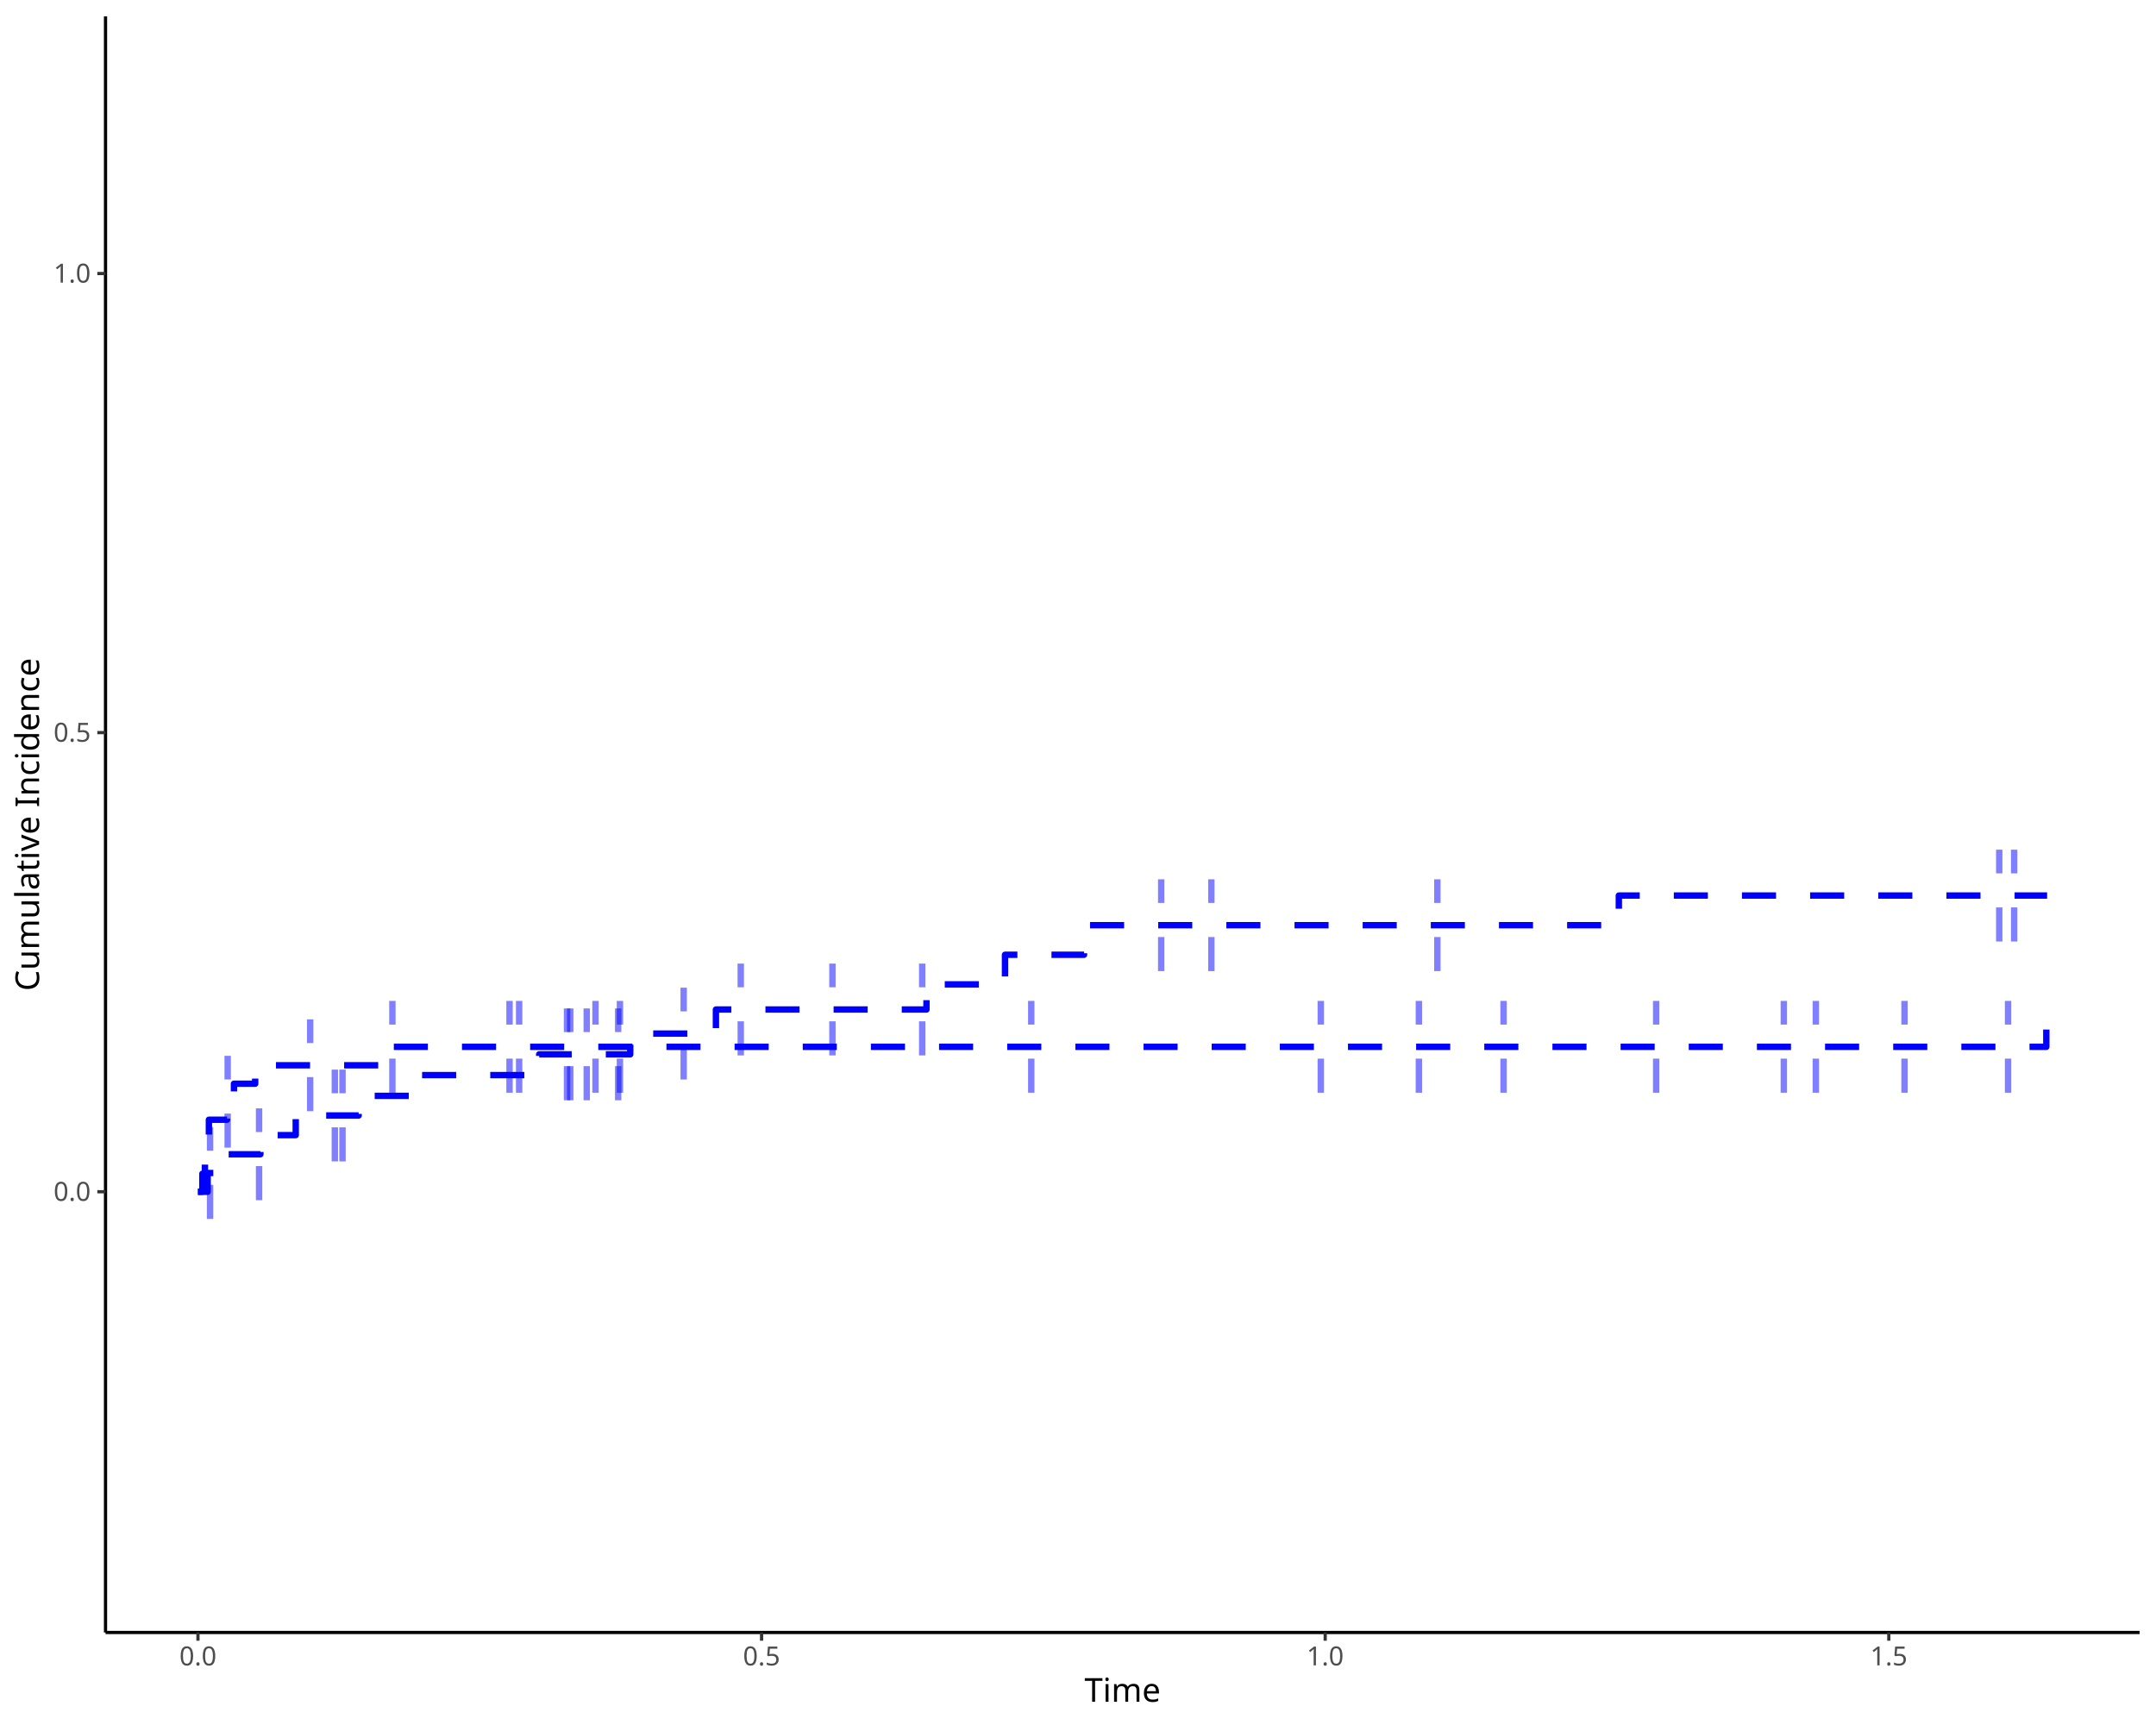
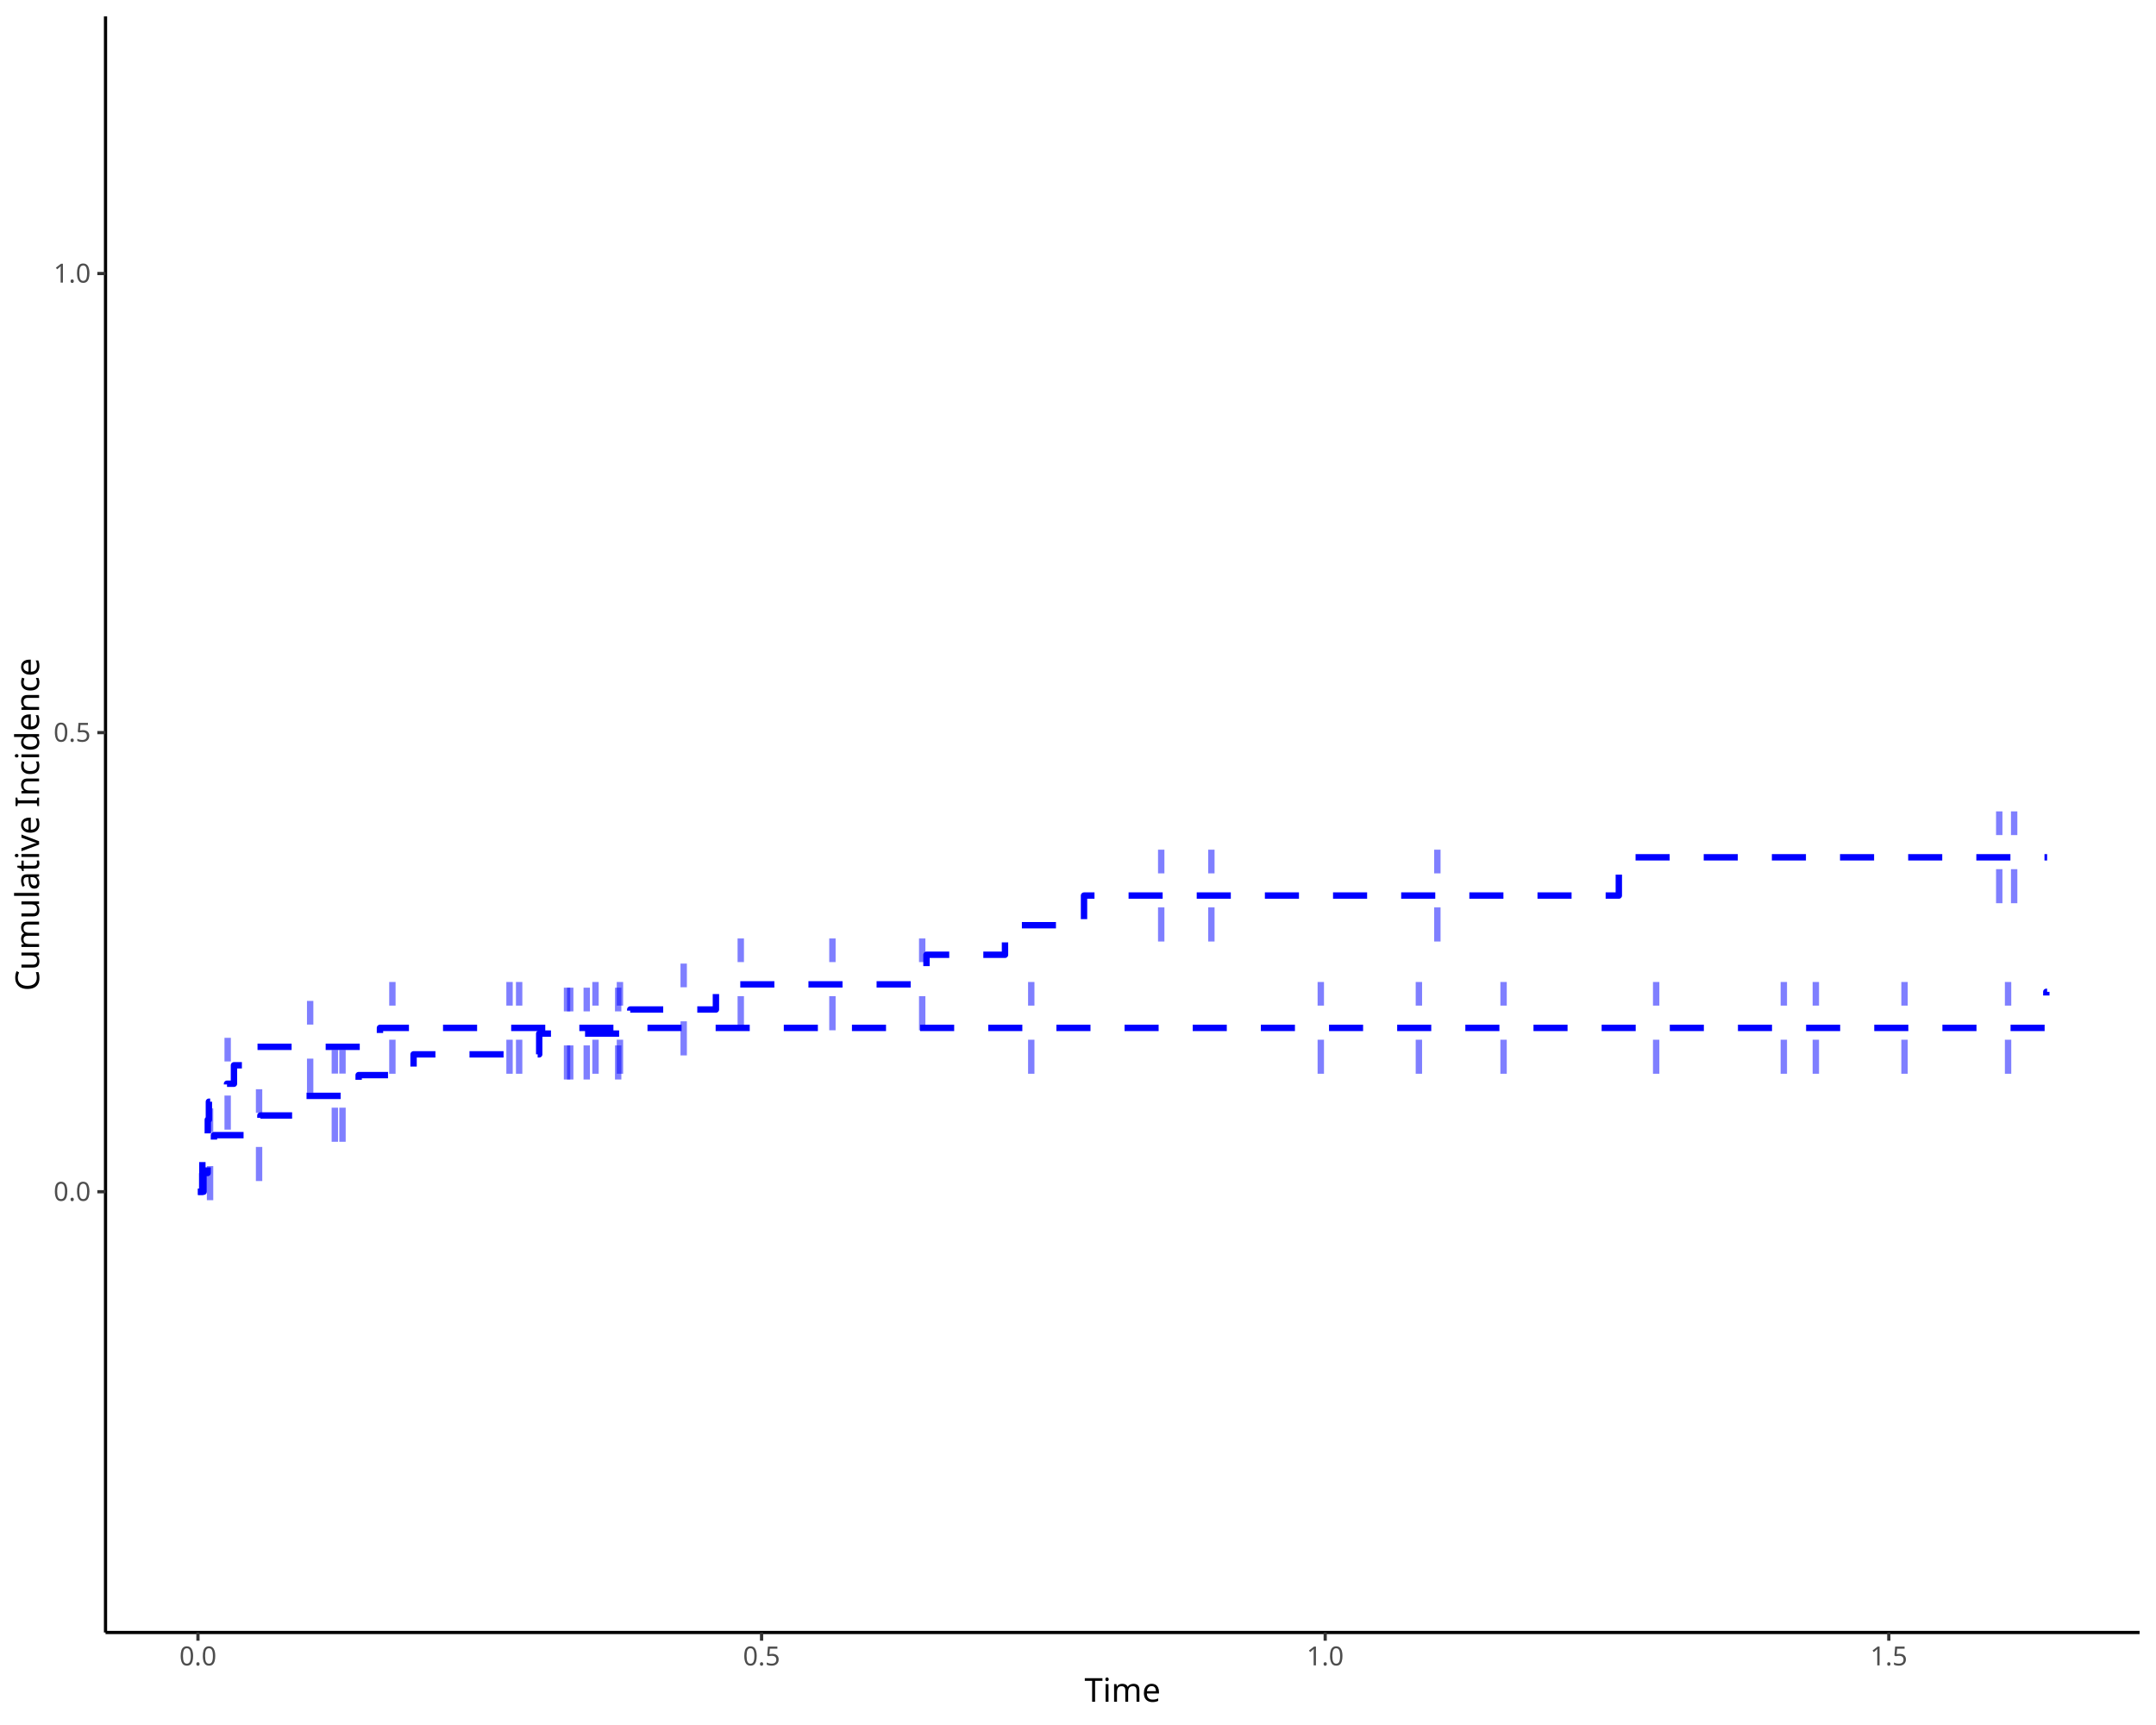
<svg xmlns="http://www.w3.org/2000/svg" class="svglite" data-engine-version="2.0" width="720.00pt" height="576.00pt" viewBox="0 0 720.00 576.00">
  <defs>
    <style type="text/css">
    .svglite line, .svglite polyline, .svglite polygon, .svglite path, .svglite rect, .svglite circle {
      fill: none;
      stroke: #000000;
      stroke-linecap: round;
      stroke-linejoin: round;
      stroke-miterlimit: 10.00;
    }
  </style>
  </defs>
  <rect width="100%" height="100%" style="stroke: none; fill: #FFFFFF;" />
  <defs>
    <clipPath id="cpMC4wMHw3MjAuMDB8MC4wMHw1NzYuMDA=">
      <rect x="0.00" y="0.00" width="720.00" height="576.00" />
    </clipPath>
  </defs>
  <g clip-path="url(#cpMC4wMHw3MjAuMDB8MC4wMHw1NzYuMDA=)">
    <rect x="0.00" y="0.00" width="720.00" height="576.00" style="stroke-width: 1.07; stroke: #FFFFFF; fill: #FFFFFF;" />
  </g>
  <defs>
    <clipPath id="cpMzUuMjR8NzE0LjUyfDUuNDh8NTQ1LjEx">
      <rect x="35.24" y="5.48" width="679.28" height="539.63" />
    </clipPath>
  </defs>
  <g clip-path="url(#cpMzUuMjR8NzE0LjUyfDUuNDh8NTQ1LjEx)">
    <rect x="35.24" y="5.48" width="679.28" height="539.63" style="stroke-width: 1.07; stroke: none; fill: #FFFFFF;" />
-     <polyline points="66.11,397.94 66.87,397.94 66.87,397.94 67.53,397.94 67.53,397.94 67.58,397.94 67.58,397.94 68.00,397.94 68.00,397.94 68.26,397.94 68.26,397.94 68.43,397.94 68.43,397.94 69.34,397.94 69.34,391.68 69.39,391.68 69.39,391.68 69.76,391.68 69.76,391.68 70.95,391.68 70.95,391.68 71.45,391.68 71.45,385.43 71.96,385.43 71.96,385.43 72.49,385.43 72.49,385.43 73.28,385.43 73.28,385.43 75.81,385.43 75.81,385.43 78.13,385.43 78.13,385.43 78.19,385.43 78.19,385.43 85.22,385.43 85.22,385.43 86.96,385.43 86.96,379.03 90.26,379.03 90.26,379.03 93.72,379.03 93.72,379.03 95.24,379.03 95.24,379.03 98.76,379.03 98.76,372.48 114.24,372.48 114.24,372.48 119.77,372.48 119.77,365.92 126.89,365.92 126.89,365.92 128.72,365.92 128.72,365.92 129.46,365.92 129.46,365.92 136.32,365.92 136.32,365.92 138.11,365.92 138.11,358.99 143.21,358.99 143.21,358.99 158.55,358.99 158.55,358.99 180.07,358.99 180.07,352.06 192.10,352.06 192.10,352.06 200.76,352.06 200.76,352.06 210.47,352.06 210.47,345.13 239.08,345.13 239.08,337.09 241.47,337.09 241.47,337.09 300.97,337.09 300.97,337.09 309.40,337.09 309.40,328.69 335.62,328.69 335.62,318.81 362.01,318.81 362.01,308.93 388.75,308.93 388.75,308.93 419.48,308.93 419.48,308.93 532.88,308.93 532.88,308.93 540.61,308.93 540.61,299.04 683.37,299.04 683.37,299.04 683.64,299.04 683.64,299.04 " style="stroke-width: 2.13; stroke: #0000FF; stroke-dasharray: 11.38,11.38; stroke-linecap: butt;" />
-     <polyline points="66.11,397.94 66.87,397.94 66.87,397.94 67.53,397.94 67.53,397.94 67.58,397.94 67.58,391.93 68.00,391.93 68.00,391.93 68.26,391.93 68.26,391.93 68.43,391.93 68.43,385.92 69.34,385.92 69.34,385.92 69.39,385.92 69.39,379.90 69.76,379.90 69.76,373.89 70.95,373.89 70.95,373.89 71.45,373.89 71.45,373.89 71.96,373.89 71.96,373.89 72.49,373.89 72.49,373.89 73.28,373.89 73.28,373.89 75.81,373.89 75.81,367.88 78.13,367.88 78.13,361.87 78.19,361.87 78.19,361.87 85.22,361.87 85.22,355.71 86.96,355.71 86.96,355.71 90.26,355.71 90.26,355.71 93.72,355.71 93.72,355.71 95.24,355.71 95.24,355.71 98.76,355.71 98.76,355.71 114.24,355.71 114.24,355.71 119.77,355.71 119.77,355.71 126.89,355.71 126.89,349.55 128.72,349.55 128.72,349.55 129.46,349.55 129.46,349.55 136.32,349.55 136.32,349.55 138.11,349.55 138.11,349.55 143.21,349.55 143.21,349.55 158.55,349.55 158.55,349.55 180.07,349.55 180.07,349.55 192.10,349.55 192.10,349.55 200.76,349.55 200.76,349.55 210.47,349.55 210.47,349.55 239.08,349.55 239.08,349.55 241.47,349.55 241.47,349.55 300.97,349.55 300.97,349.55 309.40,349.55 309.40,349.55 335.62,349.55 335.62,349.55 362.01,349.55 362.01,349.55 388.75,349.55 388.75,349.55 419.48,349.55 419.48,349.55 532.88,349.55 532.88,349.55 540.61,349.55 540.61,349.55 683.37,349.55 683.37,343.22 683.64,343.22 683.64,343.22 " style="stroke-width: 2.13; stroke: #0000FF; stroke-dasharray: 11.38,11.38; stroke-linecap: butt;" />
-     <line x1="70.15" y1="407.01" x2="70.15" y2="376.35" style="stroke-width: 2.13; stroke: #0000FF; stroke-opacity: 0.50; stroke-dasharray: 11.38,11.38; stroke-linecap: butt;" />
-     <line x1="86.52" y1="400.76" x2="86.52" y2="370.09" style="stroke-width: 2.13; stroke: #0000FF; stroke-opacity: 0.50; stroke-dasharray: 11.38,11.38; stroke-linecap: butt;" />
-     <line x1="111.82" y1="387.81" x2="111.82" y2="357.15" style="stroke-width: 2.13; stroke: #0000FF; stroke-opacity: 0.50; stroke-dasharray: 11.38,11.38; stroke-linecap: butt;" />
-     <line x1="114.38" y1="387.81" x2="114.38" y2="357.15" style="stroke-width: 2.13; stroke: #0000FF; stroke-opacity: 0.50; stroke-dasharray: 11.38,11.38; stroke-linecap: butt;" />
-     <line x1="189.36" y1="367.39" x2="189.36" y2="336.73" style="stroke-width: 2.13; stroke: #0000FF; stroke-opacity: 0.50; stroke-dasharray: 11.38,11.38; stroke-linecap: butt;" />
-     <line x1="190.43" y1="367.39" x2="190.43" y2="336.73" style="stroke-width: 2.13; stroke: #0000FF; stroke-opacity: 0.50; stroke-dasharray: 11.38,11.38; stroke-linecap: butt;" />
-     <line x1="195.94" y1="367.39" x2="195.94" y2="336.73" style="stroke-width: 2.13; stroke: #0000FF; stroke-opacity: 0.50; stroke-dasharray: 11.38,11.38; stroke-linecap: butt;" />
-     <line x1="206.44" y1="367.39" x2="206.44" y2="336.73" style="stroke-width: 2.13; stroke: #0000FF; stroke-opacity: 0.50; stroke-dasharray: 11.38,11.38; stroke-linecap: butt;" />
-     <line x1="228.32" y1="360.46" x2="228.32" y2="329.80" style="stroke-width: 2.13; stroke: #0000FF; stroke-opacity: 0.50; stroke-dasharray: 11.38,11.38; stroke-linecap: butt;" />
-     <line x1="247.38" y1="352.42" x2="247.38" y2="321.76" style="stroke-width: 2.13; stroke: #0000FF; stroke-opacity: 0.50; stroke-dasharray: 11.38,11.38; stroke-linecap: butt;" />
-     <line x1="277.99" y1="352.42" x2="277.99" y2="321.76" style="stroke-width: 2.13; stroke: #0000FF; stroke-opacity: 0.50; stroke-dasharray: 11.38,11.38; stroke-linecap: butt;" />
-     <line x1="307.97" y1="352.42" x2="307.97" y2="321.76" style="stroke-width: 2.13; stroke: #0000FF; stroke-opacity: 0.50; stroke-dasharray: 11.38,11.38; stroke-linecap: butt;" />
-     <line x1="387.79" y1="324.26" x2="387.79" y2="293.60" style="stroke-width: 2.13; stroke: #0000FF; stroke-opacity: 0.50; stroke-dasharray: 11.38,11.38; stroke-linecap: butt;" />
-     <line x1="404.54" y1="324.26" x2="404.54" y2="293.60" style="stroke-width: 2.13; stroke: #0000FF; stroke-opacity: 0.50; stroke-dasharray: 11.38,11.38; stroke-linecap: butt;" />
-     <line x1="480.01" y1="324.26" x2="480.01" y2="293.60" style="stroke-width: 2.13; stroke: #0000FF; stroke-opacity: 0.50; stroke-dasharray: 11.38,11.38; stroke-linecap: butt;" />
-     <line x1="667.65" y1="314.38" x2="667.65" y2="283.71" style="stroke-width: 2.13; stroke: #0000FF; stroke-opacity: 0.50; stroke-dasharray: 11.38,11.38; stroke-linecap: butt;" />
-     <line x1="672.63" y1="314.38" x2="672.63" y2="283.71" style="stroke-width: 2.13; stroke: #0000FF; stroke-opacity: 0.50; stroke-dasharray: 11.38,11.38; stroke-linecap: butt;" />
-     <line x1="76.03" y1="383.21" x2="76.03" y2="352.55" style="stroke-width: 2.13; stroke: #0000FF; stroke-opacity: 0.50; stroke-dasharray: 11.38,11.38; stroke-linecap: butt;" />
-     <line x1="103.58" y1="371.04" x2="103.58" y2="340.38" style="stroke-width: 2.13; stroke: #0000FF; stroke-opacity: 0.50; stroke-dasharray: 11.38,11.38; stroke-linecap: butt;" />
-     <line x1="131.04" y1="364.88" x2="131.04" y2="334.22" style="stroke-width: 2.13; stroke: #0000FF; stroke-opacity: 0.50; stroke-dasharray: 11.38,11.38; stroke-linecap: butt;" />
-     <line x1="170.16" y1="364.88" x2="170.16" y2="334.22" style="stroke-width: 2.13; stroke: #0000FF; stroke-opacity: 0.50; stroke-dasharray: 11.38,11.38; stroke-linecap: butt;" />
-     <line x1="173.37" y1="364.88" x2="173.37" y2="334.22" style="stroke-width: 2.13; stroke: #0000FF; stroke-opacity: 0.50; stroke-dasharray: 11.38,11.38; stroke-linecap: butt;" />
-     <line x1="198.87" y1="364.88" x2="198.87" y2="334.22" style="stroke-width: 2.13; stroke: #0000FF; stroke-opacity: 0.50; stroke-dasharray: 11.38,11.38; stroke-linecap: butt;" />
-     <line x1="207.03" y1="364.88" x2="207.03" y2="334.22" style="stroke-width: 2.13; stroke: #0000FF; stroke-opacity: 0.50; stroke-dasharray: 11.38,11.38; stroke-linecap: butt;" />
-     <line x1="344.39" y1="364.88" x2="344.39" y2="334.22" style="stroke-width: 2.13; stroke: #0000FF; stroke-opacity: 0.50; stroke-dasharray: 11.38,11.38; stroke-linecap: butt;" />
-     <line x1="441.08" y1="364.88" x2="441.08" y2="334.22" style="stroke-width: 2.13; stroke: #0000FF; stroke-opacity: 0.50; stroke-dasharray: 11.38,11.38; stroke-linecap: butt;" />
-     <line x1="473.84" y1="364.88" x2="473.84" y2="334.22" style="stroke-width: 2.13; stroke: #0000FF; stroke-opacity: 0.50; stroke-dasharray: 11.38,11.38; stroke-linecap: butt;" />
-     <line x1="502.12" y1="364.88" x2="502.12" y2="334.22" style="stroke-width: 2.13; stroke: #0000FF; stroke-opacity: 0.50; stroke-dasharray: 11.38,11.38; stroke-linecap: butt;" />
-     <line x1="553.08" y1="364.88" x2="553.08" y2="334.22" style="stroke-width: 2.13; stroke: #0000FF; stroke-opacity: 0.50; stroke-dasharray: 11.38,11.38; stroke-linecap: butt;" />
-     <line x1="595.71" y1="364.88" x2="595.71" y2="334.22" style="stroke-width: 2.13; stroke: #0000FF; stroke-opacity: 0.50; stroke-dasharray: 11.38,11.38; stroke-linecap: butt;" />
-     <line x1="606.40" y1="364.88" x2="606.40" y2="334.22" style="stroke-width: 2.13; stroke: #0000FF; stroke-opacity: 0.50; stroke-dasharray: 11.38,11.38; stroke-linecap: butt;" />
-     <line x1="636.02" y1="364.88" x2="636.02" y2="334.22" style="stroke-width: 2.13; stroke: #0000FF; stroke-opacity: 0.50; stroke-dasharray: 11.38,11.38; stroke-linecap: butt;" />
-     <line x1="670.60" y1="364.88" x2="670.60" y2="334.22" style="stroke-width: 2.13; stroke: #0000FF; stroke-opacity: 0.50; stroke-dasharray: 11.38,11.38; stroke-linecap: butt;" />
+     <polyline points="66.11,397.94 66.87,397.94 66.87,397.94 67.53,397.94 67.53,397.94 67.58,397.94 67.58,397.94 68.00,397.94 68.00,391.68 68.26,391.68 68.26,391.68 68.43,391.68 68.43,391.68 69.34,391.68 69.34,385.43 69.39,385.43 69.39,385.43 69.76,385.43 69.76,385.43 70.95,385.43 70.95,385.43 71.45,385.43 71.45,379.03 71.96,379.03 71.96,379.03 72.49,379.03 72.49,379.03 73.28,379.03 73.28,379.03 75.81,379.03 75.81,379.03 78.13,379.03 78.13,379.03 78.19,379.03 78.19,379.03 85.22,379.03 85.22,379.03 86.96,379.03 86.96,372.48 90.26,372.48 90.26,372.48 93.72,372.48 93.72,372.48 95.24,372.48 95.24,372.48 98.76,372.48 98.76,365.92 114.24,365.92 114.24,365.92 119.77,365.92 119.77,358.99 126.89,358.99 126.89,358.99 128.72,358.99 128.72,358.99 129.46,358.99 129.46,358.99 136.32,358.99 136.32,358.99 138.11,358.99 138.11,352.06 143.21,352.06 143.21,352.06 158.55,352.06 158.55,352.06 180.07,352.06 180.07,345.13 192.10,345.13 192.10,345.13 200.76,345.13 200.76,345.13 210.47,345.13 210.47,337.09 239.08,337.09 239.08,328.69 241.47,328.69 241.47,328.69 300.97,328.69 300.97,328.69 309.40,328.69 309.40,318.81 335.62,318.81 335.62,308.93 362.01,308.93 362.01,299.04 388.75,299.04 388.75,299.04 419.48,299.04 419.48,299.04 532.88,299.04 532.88,299.04 540.61,299.04 540.61,286.27 683.37,286.27 683.37,286.27 683.64,286.27 683.64,286.27 " style="stroke-width: 2.13; stroke: #0000FF; stroke-dasharray: 11.38,11.38; stroke-linecap: butt;" />
+     <polyline points="66.11,397.94 66.87,397.94 66.87,397.94 67.53,397.94 67.53,391.93 67.58,391.93 67.58,385.92 68.00,385.92 68.00,385.92 68.26,385.92 68.26,385.92 68.43,385.92 68.43,379.90 69.34,379.90 69.34,379.90 69.39,379.90 69.39,373.89 69.76,373.89 69.76,367.88 70.95,367.88 70.95,367.88 71.45,367.88 71.45,367.88 71.96,367.88 71.96,367.88 72.49,367.88 72.49,367.88 73.28,367.88 73.28,367.88 75.81,367.88 75.81,361.87 78.13,361.87 78.13,355.71 78.19,355.71 78.19,355.71 85.22,355.71 85.22,349.55 86.96,349.55 86.96,349.55 90.26,349.55 90.26,349.55 93.72,349.55 93.72,349.55 95.24,349.55 95.24,349.55 98.76,349.55 98.76,349.55 114.24,349.55 114.24,349.55 119.77,349.55 119.77,349.55 126.89,349.55 126.89,343.22 128.72,343.22 128.72,343.22 129.46,343.22 129.46,343.22 136.32,343.22 136.32,343.22 138.11,343.22 138.11,343.22 143.21,343.22 143.21,343.22 158.55,343.22 158.55,343.22 180.07,343.22 180.07,343.22 192.10,343.22 192.10,343.22 200.76,343.22 200.76,343.22 210.47,343.22 210.47,343.22 239.08,343.22 239.08,343.22 241.47,343.22 241.47,343.22 300.97,343.22 300.97,343.22 309.40,343.22 309.40,343.22 335.62,343.22 335.62,343.22 362.01,343.22 362.01,343.22 388.75,343.22 388.75,343.22 419.48,343.22 419.48,343.22 532.88,343.22 532.88,343.22 540.61,343.22 540.61,343.22 683.37,343.22 683.37,331.19 683.64,331.19 683.64,331.19 " style="stroke-width: 2.13; stroke: #0000FF; stroke-dasharray: 11.38,11.38; stroke-linecap: butt;" />
+     <line x1="70.15" y1="400.76" x2="70.15" y2="370.09" style="stroke-width: 2.13; stroke: #0000FF; stroke-opacity: 0.50; stroke-dasharray: 11.38,11.38; stroke-linecap: butt;" />
+     <line x1="86.52" y1="394.36" x2="86.52" y2="363.70" style="stroke-width: 2.13; stroke: #0000FF; stroke-opacity: 0.50; stroke-dasharray: 11.38,11.38; stroke-linecap: butt;" />
+     <line x1="111.82" y1="381.25" x2="111.82" y2="350.59" style="stroke-width: 2.13; stroke: #0000FF; stroke-opacity: 0.50; stroke-dasharray: 11.38,11.38; stroke-linecap: butt;" />
+     <line x1="114.38" y1="381.25" x2="114.38" y2="350.59" style="stroke-width: 2.13; stroke: #0000FF; stroke-opacity: 0.50; stroke-dasharray: 11.38,11.38; stroke-linecap: butt;" />
+     <line x1="189.36" y1="360.46" x2="189.36" y2="329.80" style="stroke-width: 2.13; stroke: #0000FF; stroke-opacity: 0.50; stroke-dasharray: 11.38,11.38; stroke-linecap: butt;" />
+     <line x1="190.43" y1="360.46" x2="190.43" y2="329.80" style="stroke-width: 2.13; stroke: #0000FF; stroke-opacity: 0.50; stroke-dasharray: 11.38,11.38; stroke-linecap: butt;" />
+     <line x1="195.94" y1="360.46" x2="195.94" y2="329.80" style="stroke-width: 2.13; stroke: #0000FF; stroke-opacity: 0.50; stroke-dasharray: 11.38,11.38; stroke-linecap: butt;" />
+     <line x1="206.44" y1="360.46" x2="206.44" y2="329.80" style="stroke-width: 2.13; stroke: #0000FF; stroke-opacity: 0.50; stroke-dasharray: 11.38,11.38; stroke-linecap: butt;" />
+     <line x1="228.32" y1="352.42" x2="228.32" y2="321.76" style="stroke-width: 2.13; stroke: #0000FF; stroke-opacity: 0.50; stroke-dasharray: 11.38,11.38; stroke-linecap: butt;" />
+     <line x1="247.38" y1="344.02" x2="247.38" y2="313.36" style="stroke-width: 2.13; stroke: #0000FF; stroke-opacity: 0.50; stroke-dasharray: 11.38,11.38; stroke-linecap: butt;" />
+     <line x1="277.99" y1="344.02" x2="277.99" y2="313.36" style="stroke-width: 2.13; stroke: #0000FF; stroke-opacity: 0.50; stroke-dasharray: 11.38,11.38; stroke-linecap: butt;" />
+     <line x1="307.97" y1="344.02" x2="307.97" y2="313.36" style="stroke-width: 2.13; stroke: #0000FF; stroke-opacity: 0.50; stroke-dasharray: 11.38,11.38; stroke-linecap: butt;" />
+     <line x1="387.79" y1="314.38" x2="387.79" y2="283.71" style="stroke-width: 2.13; stroke: #0000FF; stroke-opacity: 0.50; stroke-dasharray: 11.38,11.38; stroke-linecap: butt;" />
+     <line x1="404.54" y1="314.38" x2="404.54" y2="283.71" style="stroke-width: 2.13; stroke: #0000FF; stroke-opacity: 0.50; stroke-dasharray: 11.38,11.38; stroke-linecap: butt;" />
+     <line x1="480.01" y1="314.38" x2="480.01" y2="283.71" style="stroke-width: 2.13; stroke: #0000FF; stroke-opacity: 0.50; stroke-dasharray: 11.38,11.38; stroke-linecap: butt;" />
+     <line x1="667.65" y1="301.60" x2="667.65" y2="270.94" style="stroke-width: 2.13; stroke: #0000FF; stroke-opacity: 0.50; stroke-dasharray: 11.38,11.38; stroke-linecap: butt;" />
+     <line x1="672.63" y1="301.60" x2="672.63" y2="270.94" style="stroke-width: 2.13; stroke: #0000FF; stroke-opacity: 0.50; stroke-dasharray: 11.38,11.38; stroke-linecap: butt;" />
+     <line x1="76.03" y1="377.20" x2="76.03" y2="346.54" style="stroke-width: 2.13; stroke: #0000FF; stroke-opacity: 0.50; stroke-dasharray: 11.38,11.38; stroke-linecap: butt;" />
+     <line x1="103.58" y1="364.88" x2="103.58" y2="334.22" style="stroke-width: 2.13; stroke: #0000FF; stroke-opacity: 0.50; stroke-dasharray: 11.38,11.38; stroke-linecap: butt;" />
+     <line x1="131.04" y1="358.55" x2="131.04" y2="327.89" style="stroke-width: 2.13; stroke: #0000FF; stroke-opacity: 0.50; stroke-dasharray: 11.38,11.38; stroke-linecap: butt;" />
+     <line x1="170.16" y1="358.55" x2="170.16" y2="327.89" style="stroke-width: 2.13; stroke: #0000FF; stroke-opacity: 0.50; stroke-dasharray: 11.38,11.38; stroke-linecap: butt;" />
+     <line x1="173.37" y1="358.55" x2="173.37" y2="327.89" style="stroke-width: 2.13; stroke: #0000FF; stroke-opacity: 0.50; stroke-dasharray: 11.38,11.38; stroke-linecap: butt;" />
+     <line x1="198.87" y1="358.55" x2="198.87" y2="327.89" style="stroke-width: 2.13; stroke: #0000FF; stroke-opacity: 0.50; stroke-dasharray: 11.38,11.38; stroke-linecap: butt;" />
+     <line x1="207.03" y1="358.55" x2="207.03" y2="327.89" style="stroke-width: 2.13; stroke: #0000FF; stroke-opacity: 0.50; stroke-dasharray: 11.38,11.38; stroke-linecap: butt;" />
+     <line x1="344.39" y1="358.55" x2="344.39" y2="327.89" style="stroke-width: 2.13; stroke: #0000FF; stroke-opacity: 0.50; stroke-dasharray: 11.38,11.38; stroke-linecap: butt;" />
+     <line x1="441.08" y1="358.55" x2="441.08" y2="327.89" style="stroke-width: 2.13; stroke: #0000FF; stroke-opacity: 0.50; stroke-dasharray: 11.38,11.38; stroke-linecap: butt;" />
+     <line x1="473.84" y1="358.55" x2="473.84" y2="327.89" style="stroke-width: 2.13; stroke: #0000FF; stroke-opacity: 0.50; stroke-dasharray: 11.38,11.38; stroke-linecap: butt;" />
+     <line x1="502.12" y1="358.55" x2="502.12" y2="327.89" style="stroke-width: 2.13; stroke: #0000FF; stroke-opacity: 0.50; stroke-dasharray: 11.38,11.38; stroke-linecap: butt;" />
+     <line x1="553.08" y1="358.55" x2="553.08" y2="327.89" style="stroke-width: 2.13; stroke: #0000FF; stroke-opacity: 0.50; stroke-dasharray: 11.38,11.38; stroke-linecap: butt;" />
+     <line x1="595.71" y1="358.55" x2="595.71" y2="327.89" style="stroke-width: 2.13; stroke: #0000FF; stroke-opacity: 0.50; stroke-dasharray: 11.38,11.38; stroke-linecap: butt;" />
+     <line x1="606.40" y1="358.55" x2="606.40" y2="327.89" style="stroke-width: 2.13; stroke: #0000FF; stroke-opacity: 0.50; stroke-dasharray: 11.38,11.38; stroke-linecap: butt;" />
+     <line x1="636.02" y1="358.55" x2="636.02" y2="327.89" style="stroke-width: 2.13; stroke: #0000FF; stroke-opacity: 0.50; stroke-dasharray: 11.38,11.38; stroke-linecap: butt;" />
+     <line x1="670.60" y1="358.55" x2="670.60" y2="327.89" style="stroke-width: 2.13; stroke: #0000FF; stroke-opacity: 0.50; stroke-dasharray: 11.38,11.38; stroke-linecap: butt;" />
  </g>
  <g clip-path="url(#cpMC4wMHw3MjAuMDB8MC4wMHw1NzYuMDA=)">
    <polyline points="35.24,545.11 35.24,5.48 " style="stroke-width: 1.07; stroke-linecap: butt;" />
    <text x="30.31" y="400.97" text-anchor="end" style="font-size: 8.80px; fill: #4D4D4D; font-family: sans;" textLength="12.23px" lengthAdjust="spacingAndGlyphs">0.0</text>
    <text x="30.31" y="247.66" text-anchor="end" style="font-size: 8.80px; fill: #4D4D4D; font-family: sans;" textLength="12.23px" lengthAdjust="spacingAndGlyphs">0.5</text>
    <text x="30.31" y="94.36" text-anchor="end" style="font-size: 8.80px; fill: #4D4D4D; font-family: sans;" textLength="12.23px" lengthAdjust="spacingAndGlyphs">1.0</text>
    <polyline points="32.50,397.94 35.24,397.94 " style="stroke-width: 1.07; stroke: #333333; stroke-linecap: butt;" />
    <polyline points="32.50,244.63 35.24,244.63 " style="stroke-width: 1.07; stroke: #333333; stroke-linecap: butt;" />
    <polyline points="32.50,91.33 35.24,91.33 " style="stroke-width: 1.07; stroke: #333333; stroke-linecap: butt;" />
    <polyline points="35.24,545.11 714.52,545.11 " style="stroke-width: 1.07; stroke-linecap: butt;" />
    <polyline points="66.11,547.85 66.11,545.11 " style="stroke-width: 1.07; stroke: #333333; stroke-linecap: butt;" />
    <polyline points="254.33,547.85 254.33,545.11 " style="stroke-width: 1.07; stroke: #333333; stroke-linecap: butt;" />
    <polyline points="442.55,547.85 442.55,545.11 " style="stroke-width: 1.07; stroke: #333333; stroke-linecap: butt;" />
    <polyline points="630.77,547.85 630.77,545.11 " style="stroke-width: 1.07; stroke: #333333; stroke-linecap: butt;" />
    <text x="66.11" y="556.10" text-anchor="middle" style="font-size: 8.80px; fill: #4D4D4D; font-family: sans;" textLength="12.23px" lengthAdjust="spacingAndGlyphs">0.0</text>
    <text x="254.33" y="556.10" text-anchor="middle" style="font-size: 8.80px; fill: #4D4D4D; font-family: sans;" textLength="12.23px" lengthAdjust="spacingAndGlyphs">0.5</text>
    <text x="442.55" y="556.10" text-anchor="middle" style="font-size: 8.80px; fill: #4D4D4D; font-family: sans;" textLength="12.23px" lengthAdjust="spacingAndGlyphs">1.0</text>
    <text x="630.77" y="556.10" text-anchor="middle" style="font-size: 8.80px; fill: #4D4D4D; font-family: sans;" textLength="12.23px" lengthAdjust="spacingAndGlyphs">1.5</text>
    <text x="374.88" y="568.24" text-anchor="middle" style="font-size: 11.00px; font-family: sans;" textLength="24.45px" lengthAdjust="spacingAndGlyphs">Time</text>
    <text transform="translate(13.05,275.30) rotate(-90)" text-anchor="middle" style="font-size: 11.00px; font-family: sans;" textLength="105.18px" lengthAdjust="spacingAndGlyphs">Cumulative Incidence</text>
  </g>
</svg>
